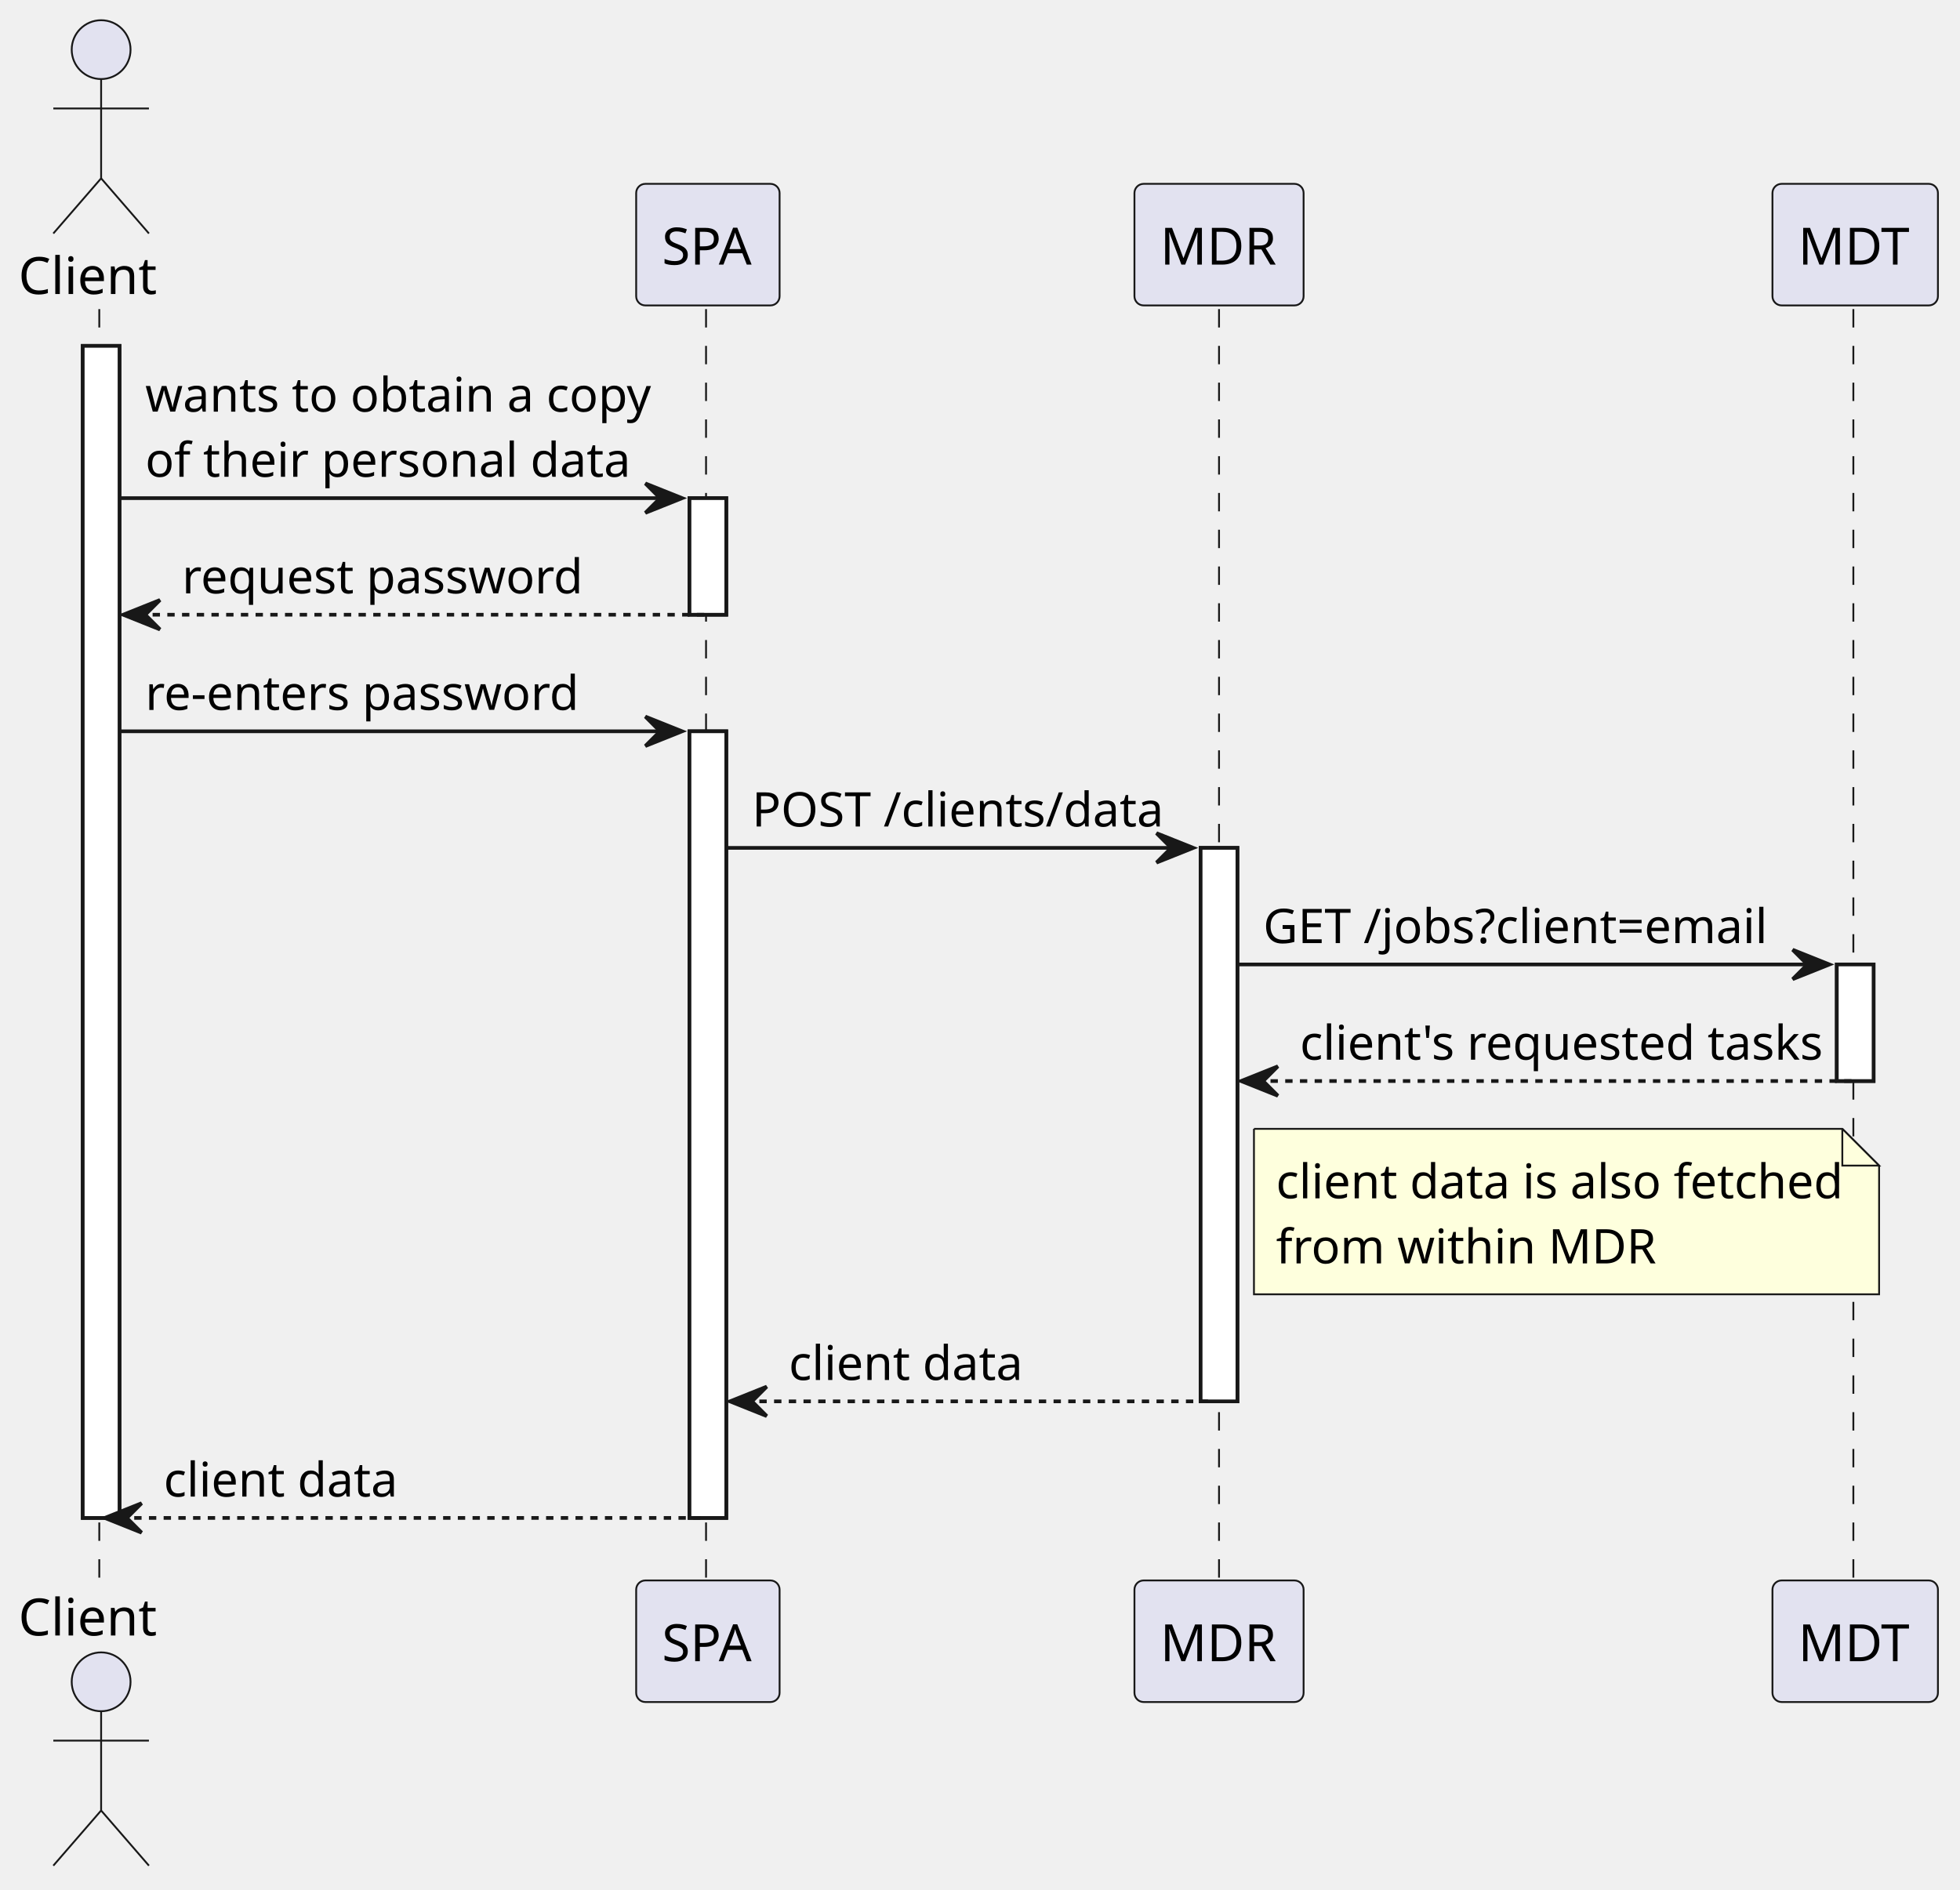
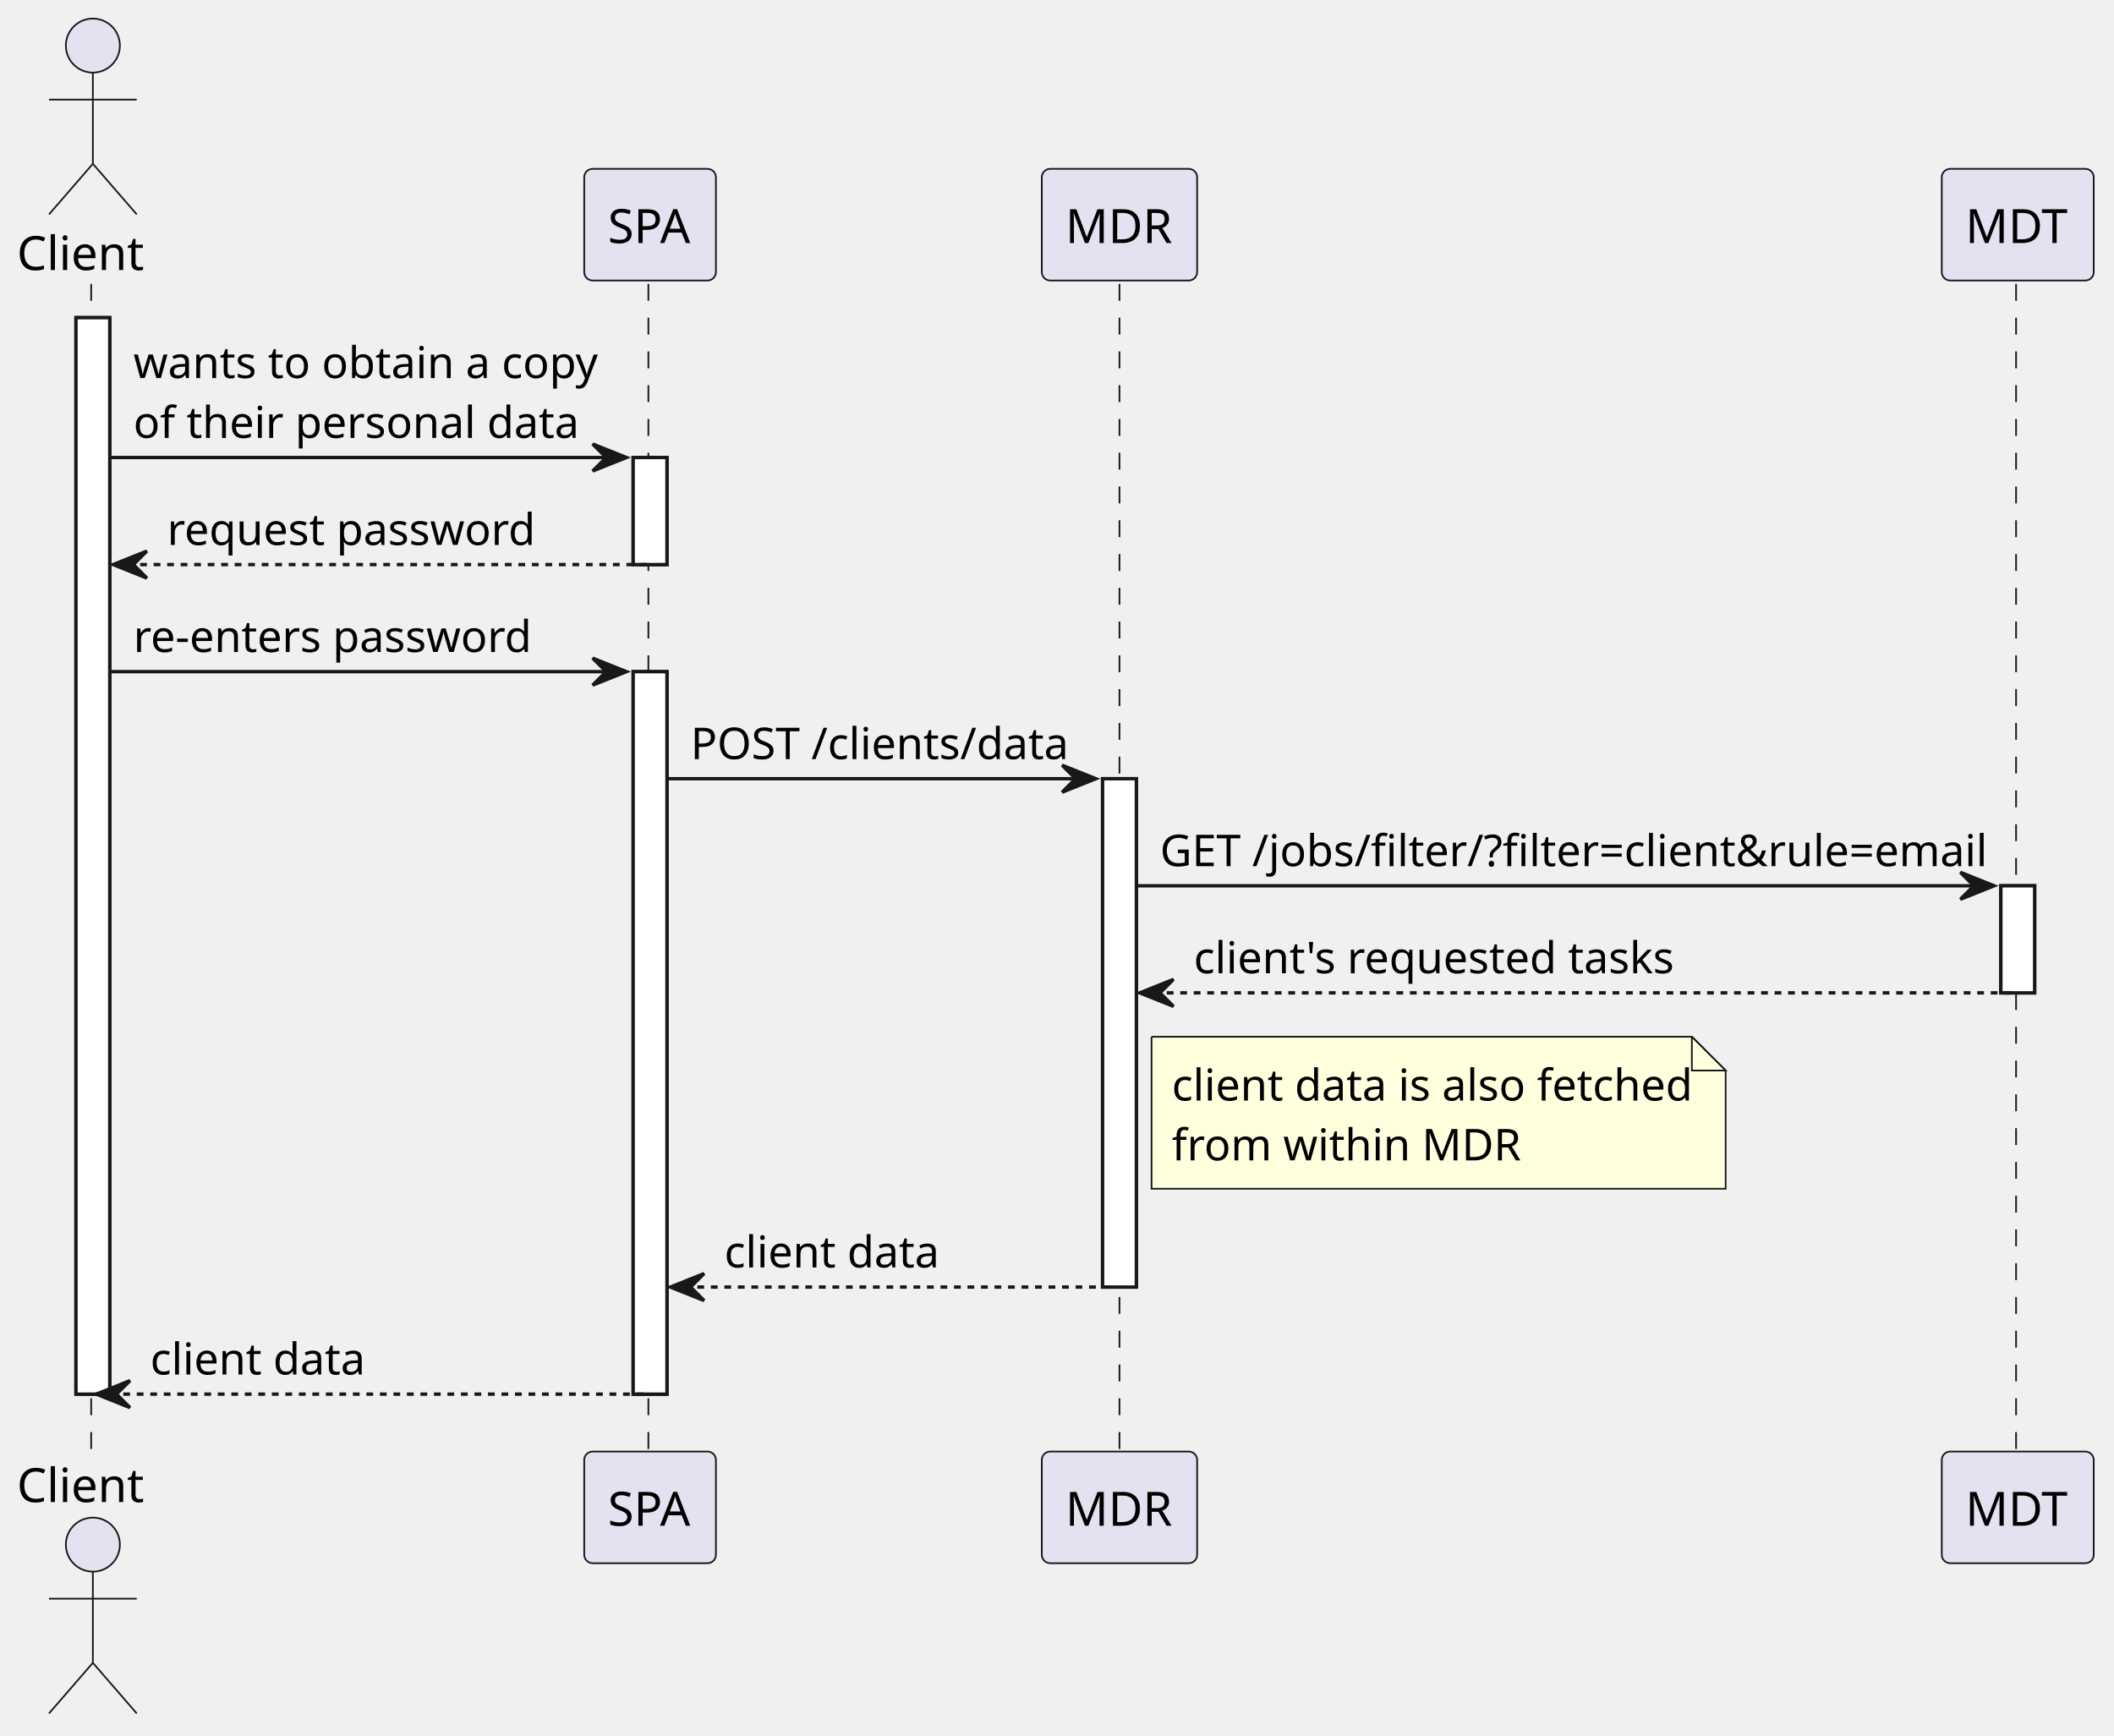
- <svg xmlns="http://www.w3.org/2000/svg" contentStyleType="text/css" height="514px" preserveAspectRatio="none" style="width:533px;height:514px;background:#FFFFFF;" version="1.1" viewBox="0 0 533 514" width="533px" zoomAndPan="magnify">
+ <svg xmlns="http://www.w3.org/2000/svg" contentStyleType="text/css" height="514px" preserveAspectRatio="none" style="width:626px;height:514px;background:#FFFFFF;" version="1.1" viewBox="0 0 626 514" width="626px" zoomAndPan="magnify">
  <defs />
  <g>
    <rect fill="#FFFFFF" height="318.766" style="stroke:#181818;stroke-width:1.0;" width="10" x="22.5" y="94.068" />
    <rect fill="#FFFFFF" height="31.706" style="stroke:#181818;stroke-width:1.0;" width="10" x="187.5" y="135.48" />
    <rect fill="#FFFFFF" height="213.942" style="stroke:#181818;stroke-width:1.0;" width="10" x="187.5" y="198.892" />
    <rect fill="#FFFFFF" height="150.53" style="stroke:#181818;stroke-width:1.0;" width="10" x="326.5" y="230.598" />
-     <rect fill="#FFFFFF" height="31.706" style="stroke:#181818;stroke-width:1.0;" width="10" x="499.5" y="262.304" />
+     <rect fill="#FFFFFF" height="31.706" style="stroke:#181818;stroke-width:1.0;" width="10" x="592.5" y="262.304" />
    <line style="stroke:#181818;stroke-width:0.5;stroke-dasharray:5.0,5.0;" x1="27" x2="27" y1="84.068" y2="430.834" />
    <line style="stroke:#181818;stroke-width:0.5;stroke-dasharray:5.0,5.0;" x1="192" x2="192" y1="84.068" y2="430.834" />
    <line style="stroke:#181818;stroke-width:0.5;stroke-dasharray:5.0,5.0;" x1="331.5" x2="331.5" y1="84.068" y2="430.834" />
-     <line style="stroke:#181818;stroke-width:0.5;stroke-dasharray:5.0,5.0;" x1="504" x2="504" y1="84.068" y2="430.834" />
+     <line style="stroke:#181818;stroke-width:0.5;stroke-dasharray:5.0,5.0;" x1="597" x2="597" y1="84.068" y2="430.834" />
    <text fill="#000000" font-family="sans-serif" font-size="14" lengthAdjust="spacing" textLength="39" x="5" y="79.966">Client</text>
    <ellipse cx="27.5" cy="13.5" fill="#E2E2F0" rx="8" ry="8" style="stroke:#181818;stroke-width:0.5;" />
    <path d="M27.5,21.5 L27.5,48.5 M14.5,29.5 L40.5,29.5 M27.5,48.5 L14.5,63.5 M27.5,48.5 L40.5,63.5 " fill="none" style="stroke:#181818;stroke-width:0.5;" />
    <text fill="#000000" font-family="sans-serif" font-size="14" lengthAdjust="spacing" textLength="39" x="5" y="444.8">Client</text>
    <ellipse cx="27.5" cy="457.402" fill="#E2E2F0" rx="8" ry="8" style="stroke:#181818;stroke-width:0.5;" />
    <path d="M27.5,465.402 L27.5,492.402 M14.5,473.402 L40.5,473.402 M27.5,492.402 L14.5,507.402 M27.5,492.402 L40.5,507.402 " fill="none" style="stroke:#181818;stroke-width:0.5;" />
    <rect fill="#E2E2F0" height="33.068" rx="2.5" ry="2.5" style="stroke:#181818;stroke-width:0.5;" width="39" x="173" y="50" />
    <text fill="#000000" font-family="sans-serif" font-size="14" lengthAdjust="spacing" textLength="25" x="180" y="71.966">SPA</text>
    <rect fill="#E2E2F0" height="33.068" rx="2.5" ry="2.5" style="stroke:#181818;stroke-width:0.5;" width="39" x="173" y="429.834" />
    <text fill="#000000" font-family="sans-serif" font-size="14" lengthAdjust="spacing" textLength="25" x="180" y="451.8">SPA</text>
    <rect fill="#E2E2F0" height="33.068" rx="2.5" ry="2.5" style="stroke:#181818;stroke-width:0.5;" width="46" x="308.5" y="50" />
    <text fill="#000000" font-family="sans-serif" font-size="14" lengthAdjust="spacing" textLength="32" x="315.5" y="71.966">MDR</text>
    <rect fill="#E2E2F0" height="33.068" rx="2.5" ry="2.5" style="stroke:#181818;stroke-width:0.5;" width="46" x="308.5" y="429.834" />
    <text fill="#000000" font-family="sans-serif" font-size="14" lengthAdjust="spacing" textLength="32" x="315.5" y="451.8">MDR</text>
-     <rect fill="#E2E2F0" height="33.068" rx="2.5" ry="2.5" style="stroke:#181818;stroke-width:0.5;" width="45" x="482" y="50" />
-     <text fill="#000000" font-family="sans-serif" font-size="14" lengthAdjust="spacing" textLength="31" x="489" y="71.966">MDT</text>
-     <rect fill="#E2E2F0" height="33.068" rx="2.5" ry="2.5" style="stroke:#181818;stroke-width:0.5;" width="45" x="482" y="429.834" />
-     <text fill="#000000" font-family="sans-serif" font-size="14" lengthAdjust="spacing" textLength="31" x="489" y="451.8">MDT</text>
+     <rect fill="#E2E2F0" height="33.068" rx="2.5" ry="2.5" style="stroke:#181818;stroke-width:0.5;" width="45" x="575" y="50" />
+     <text fill="#000000" font-family="sans-serif" font-size="14" lengthAdjust="spacing" textLength="31" x="582" y="71.966">MDT</text>
+     <rect fill="#E2E2F0" height="33.068" rx="2.5" ry="2.5" style="stroke:#181818;stroke-width:0.5;" width="45" x="575" y="429.834" />
+     <text fill="#000000" font-family="sans-serif" font-size="14" lengthAdjust="spacing" textLength="31" x="582" y="451.8">MDT</text>
    <rect fill="#FFFFFF" height="318.766" style="stroke:#181818;stroke-width:1.0;" width="10" x="22.5" y="94.068" />
    <rect fill="#FFFFFF" height="31.706" style="stroke:#181818;stroke-width:1.0;" width="10" x="187.5" y="135.48" />
    <rect fill="#FFFFFF" height="213.942" style="stroke:#181818;stroke-width:1.0;" width="10" x="187.5" y="198.892" />
    <rect fill="#FFFFFF" height="150.53" style="stroke:#181818;stroke-width:1.0;" width="10" x="326.5" y="230.598" />
-     <rect fill="#FFFFFF" height="31.706" style="stroke:#181818;stroke-width:1.0;" width="10" x="499.5" y="262.304" />
+     <rect fill="#FFFFFF" height="31.706" style="stroke:#181818;stroke-width:1.0;" width="10" x="592.5" y="262.304" />
    <polygon fill="#181818" points="175.5,131.48,185.5,135.48,175.5,139.48,179.5,135.48" style="stroke:#181818;stroke-width:1.0;" />
    <line style="stroke:#181818;stroke-width:1.0;" x1="32.5" x2="181.5" y1="135.48" y2="135.48" />
    <text fill="#000000" font-family="sans-serif" font-size="13" lengthAdjust="spacing" textLength="136" x="39.5" y="111.965">wants to obtain a copy</text>
    <text fill="#000000" font-family="sans-serif" font-size="13" lengthAdjust="spacing" textLength="128" x="39.5" y="129.671">of their personal data</text>
    <polygon fill="#181818" points="43.5,163.186,33.5,167.186,43.5,171.186,39.5,167.186" style="stroke:#181818;stroke-width:1.0;" />
    <line style="stroke:#181818;stroke-width:1.0;stroke-dasharray:2.0,2.0;" x1="37.5" x2="191.5" y1="167.186" y2="167.186" />
    <text fill="#000000" font-family="sans-serif" font-size="13" lengthAdjust="spacing" textLength="107" x="49.5" y="161.377">request password</text>
    <polygon fill="#181818" points="175.5,194.892,185.5,198.892,175.5,202.892,179.5,198.892" style="stroke:#181818;stroke-width:1.0;" />
    <line style="stroke:#181818;stroke-width:1.0;" x1="32.5" x2="181.5" y1="198.892" y2="198.892" />
    <text fill="#000000" font-family="sans-serif" font-size="13" lengthAdjust="spacing" textLength="115" x="39.5" y="193.083">re-enters password</text>
    <polygon fill="#181818" points="314.5,226.598,324.5,230.598,314.5,234.598,318.5,230.598" style="stroke:#181818;stroke-width:1.0;" />
    <line style="stroke:#181818;stroke-width:1.0;" x1="197.5" x2="320.5" y1="230.598" y2="230.598" />
    <text fill="#000000" font-family="sans-serif" font-size="13" lengthAdjust="spacing" textLength="110" x="204.5" y="224.789">POST /clients/data</text>
-     <polygon fill="#181818" points="487.5,258.304,497.5,262.304,487.5,266.304,491.5,262.304" style="stroke:#181818;stroke-width:1.0;" />
-     <line style="stroke:#181818;stroke-width:1.0;" x1="336.5" x2="493.5" y1="262.304" y2="262.304" />
-     <text fill="#000000" font-family="sans-serif" font-size="13" lengthAdjust="spacing" textLength="133" x="343.5" y="256.495">GET /jobs?client=email</text>
+     <polygon fill="#181818" points="580.5,258.304,590.5,262.304,580.5,266.304,584.5,262.304" style="stroke:#181818;stroke-width:1.0;" />
+     <line style="stroke:#181818;stroke-width:1.0;" x1="336.5" x2="586.5" y1="262.304" y2="262.304" />
+     <text fill="#000000" font-family="sans-serif" font-size="13" lengthAdjust="spacing" textLength="237" x="343.5" y="256.495">GET /jobs/filter/?filter=client&amp;rule=email</text>
    <polygon fill="#181818" points="347.5,290.01,337.5,294.01,347.5,298.01,343.5,294.01" style="stroke:#181818;stroke-width:1.0;" />
-     <line style="stroke:#181818;stroke-width:1.0;stroke-dasharray:2.0,2.0;" x1="341.5" x2="503.5" y1="294.01" y2="294.01" />
+     <line style="stroke:#181818;stroke-width:1.0;stroke-dasharray:2.0,2.0;" x1="341.5" x2="596.5" y1="294.01" y2="294.01" />
    <text fill="#000000" font-family="sans-serif" font-size="13" lengthAdjust="spacing" textLength="139" x="353.5" y="288.201">client's requested tasks</text>
    <path d="M341,307.01 L341,352.01 L511,352.01 L511,317.01 L501,307.01 L341,307.01 " fill="#FEFFDD" style="stroke:#181818;stroke-width:0.5;" />
    <path d="M501,307.01 L501,317.01 L511,317.01 L501,307.01 " fill="#FEFFDD" style="stroke:#181818;stroke-width:0.5;" />
    <text fill="#000000" font-family="sans-serif" font-size="13" lengthAdjust="spacing" textLength="149" x="347" y="325.907">client data is also fetched</text>
    <text fill="#000000" font-family="sans-serif" font-size="13" lengthAdjust="spacing" textLength="101" x="347" y="343.613">from within MDR</text>
    <polygon fill="#181818" points="208.5,377.128,198.5,381.128,208.5,385.128,204.5,381.128" style="stroke:#181818;stroke-width:1.0;" />
    <line style="stroke:#181818;stroke-width:1.0;stroke-dasharray:2.0,2.0;" x1="202.5" x2="330.5" y1="381.128" y2="381.128" />
    <text fill="#000000" font-family="sans-serif" font-size="13" lengthAdjust="spacing" textLength="62" x="214.5" y="375.319">client data</text>
    <polygon fill="#181818" points="38.5,408.834,28.5,412.834,38.5,416.834,34.5,412.834" style="stroke:#181818;stroke-width:1.0;" />
    <line style="stroke:#181818;stroke-width:1.0;stroke-dasharray:2.0,2.0;" x1="32.5" x2="191.5" y1="412.834" y2="412.834" />
    <text fill="#000000" font-family="sans-serif" font-size="13" lengthAdjust="spacing" textLength="62" x="44.5" y="407.025">client data</text>
  </g>
</svg>
